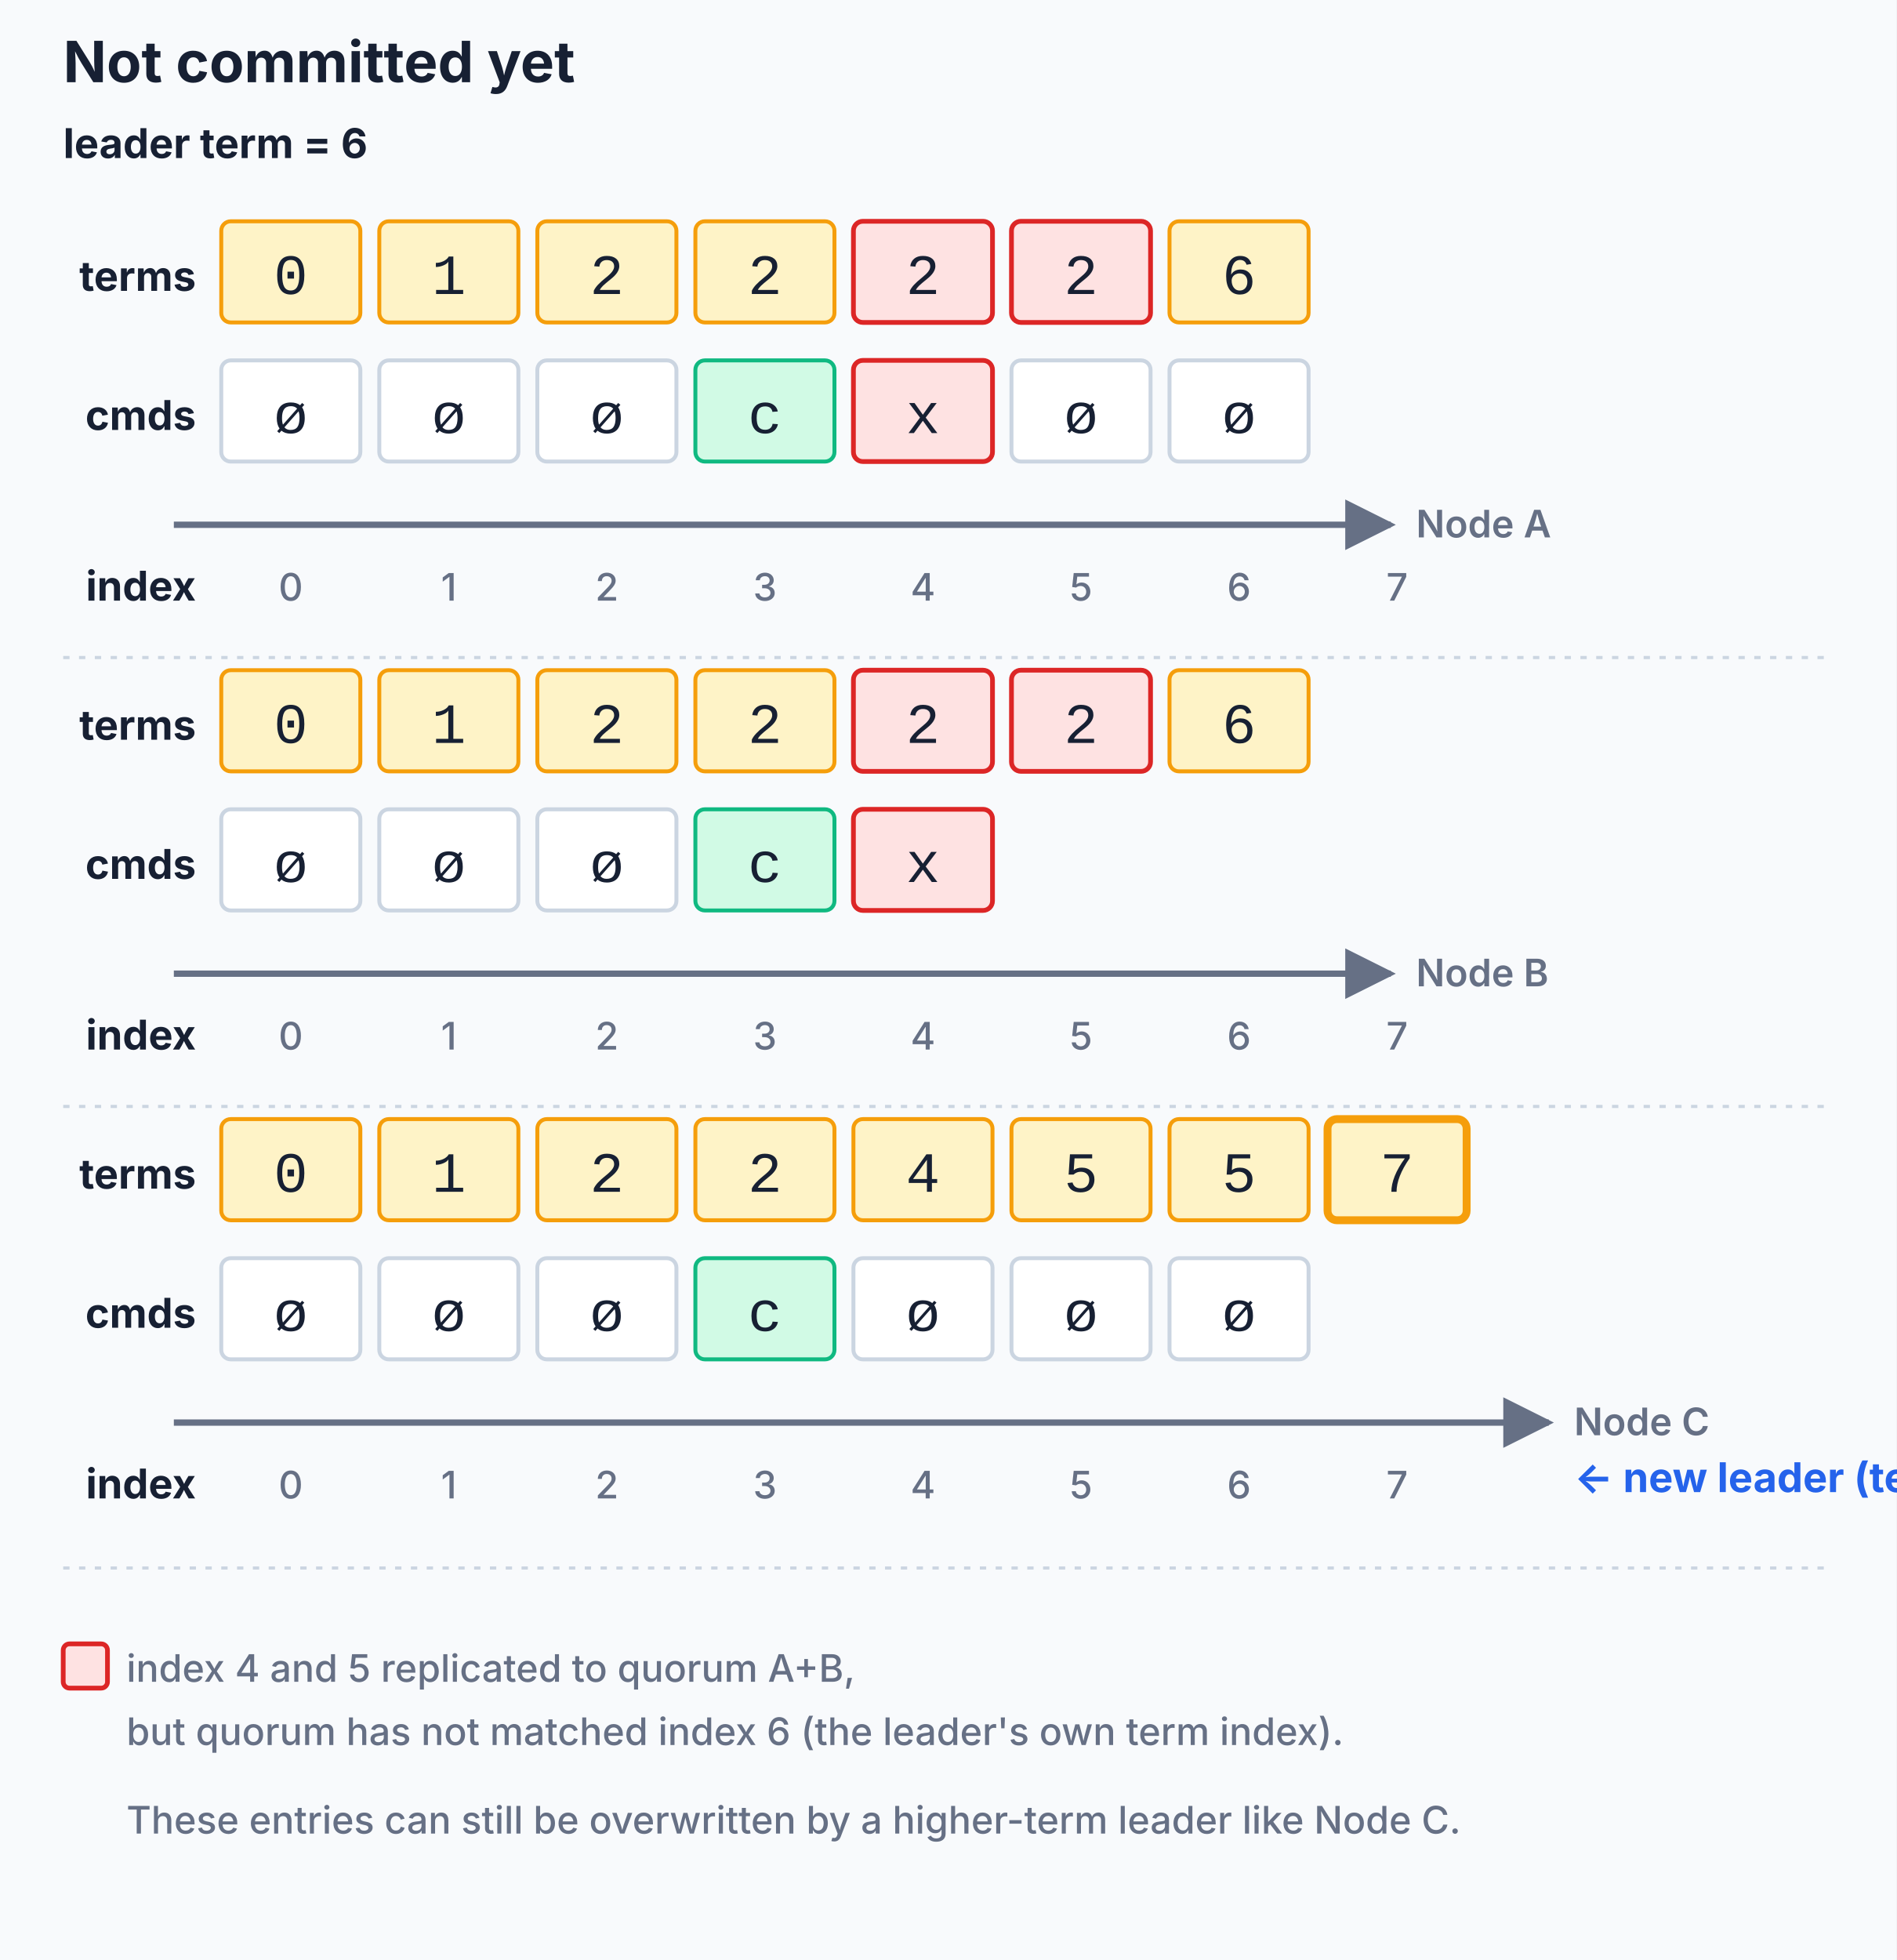
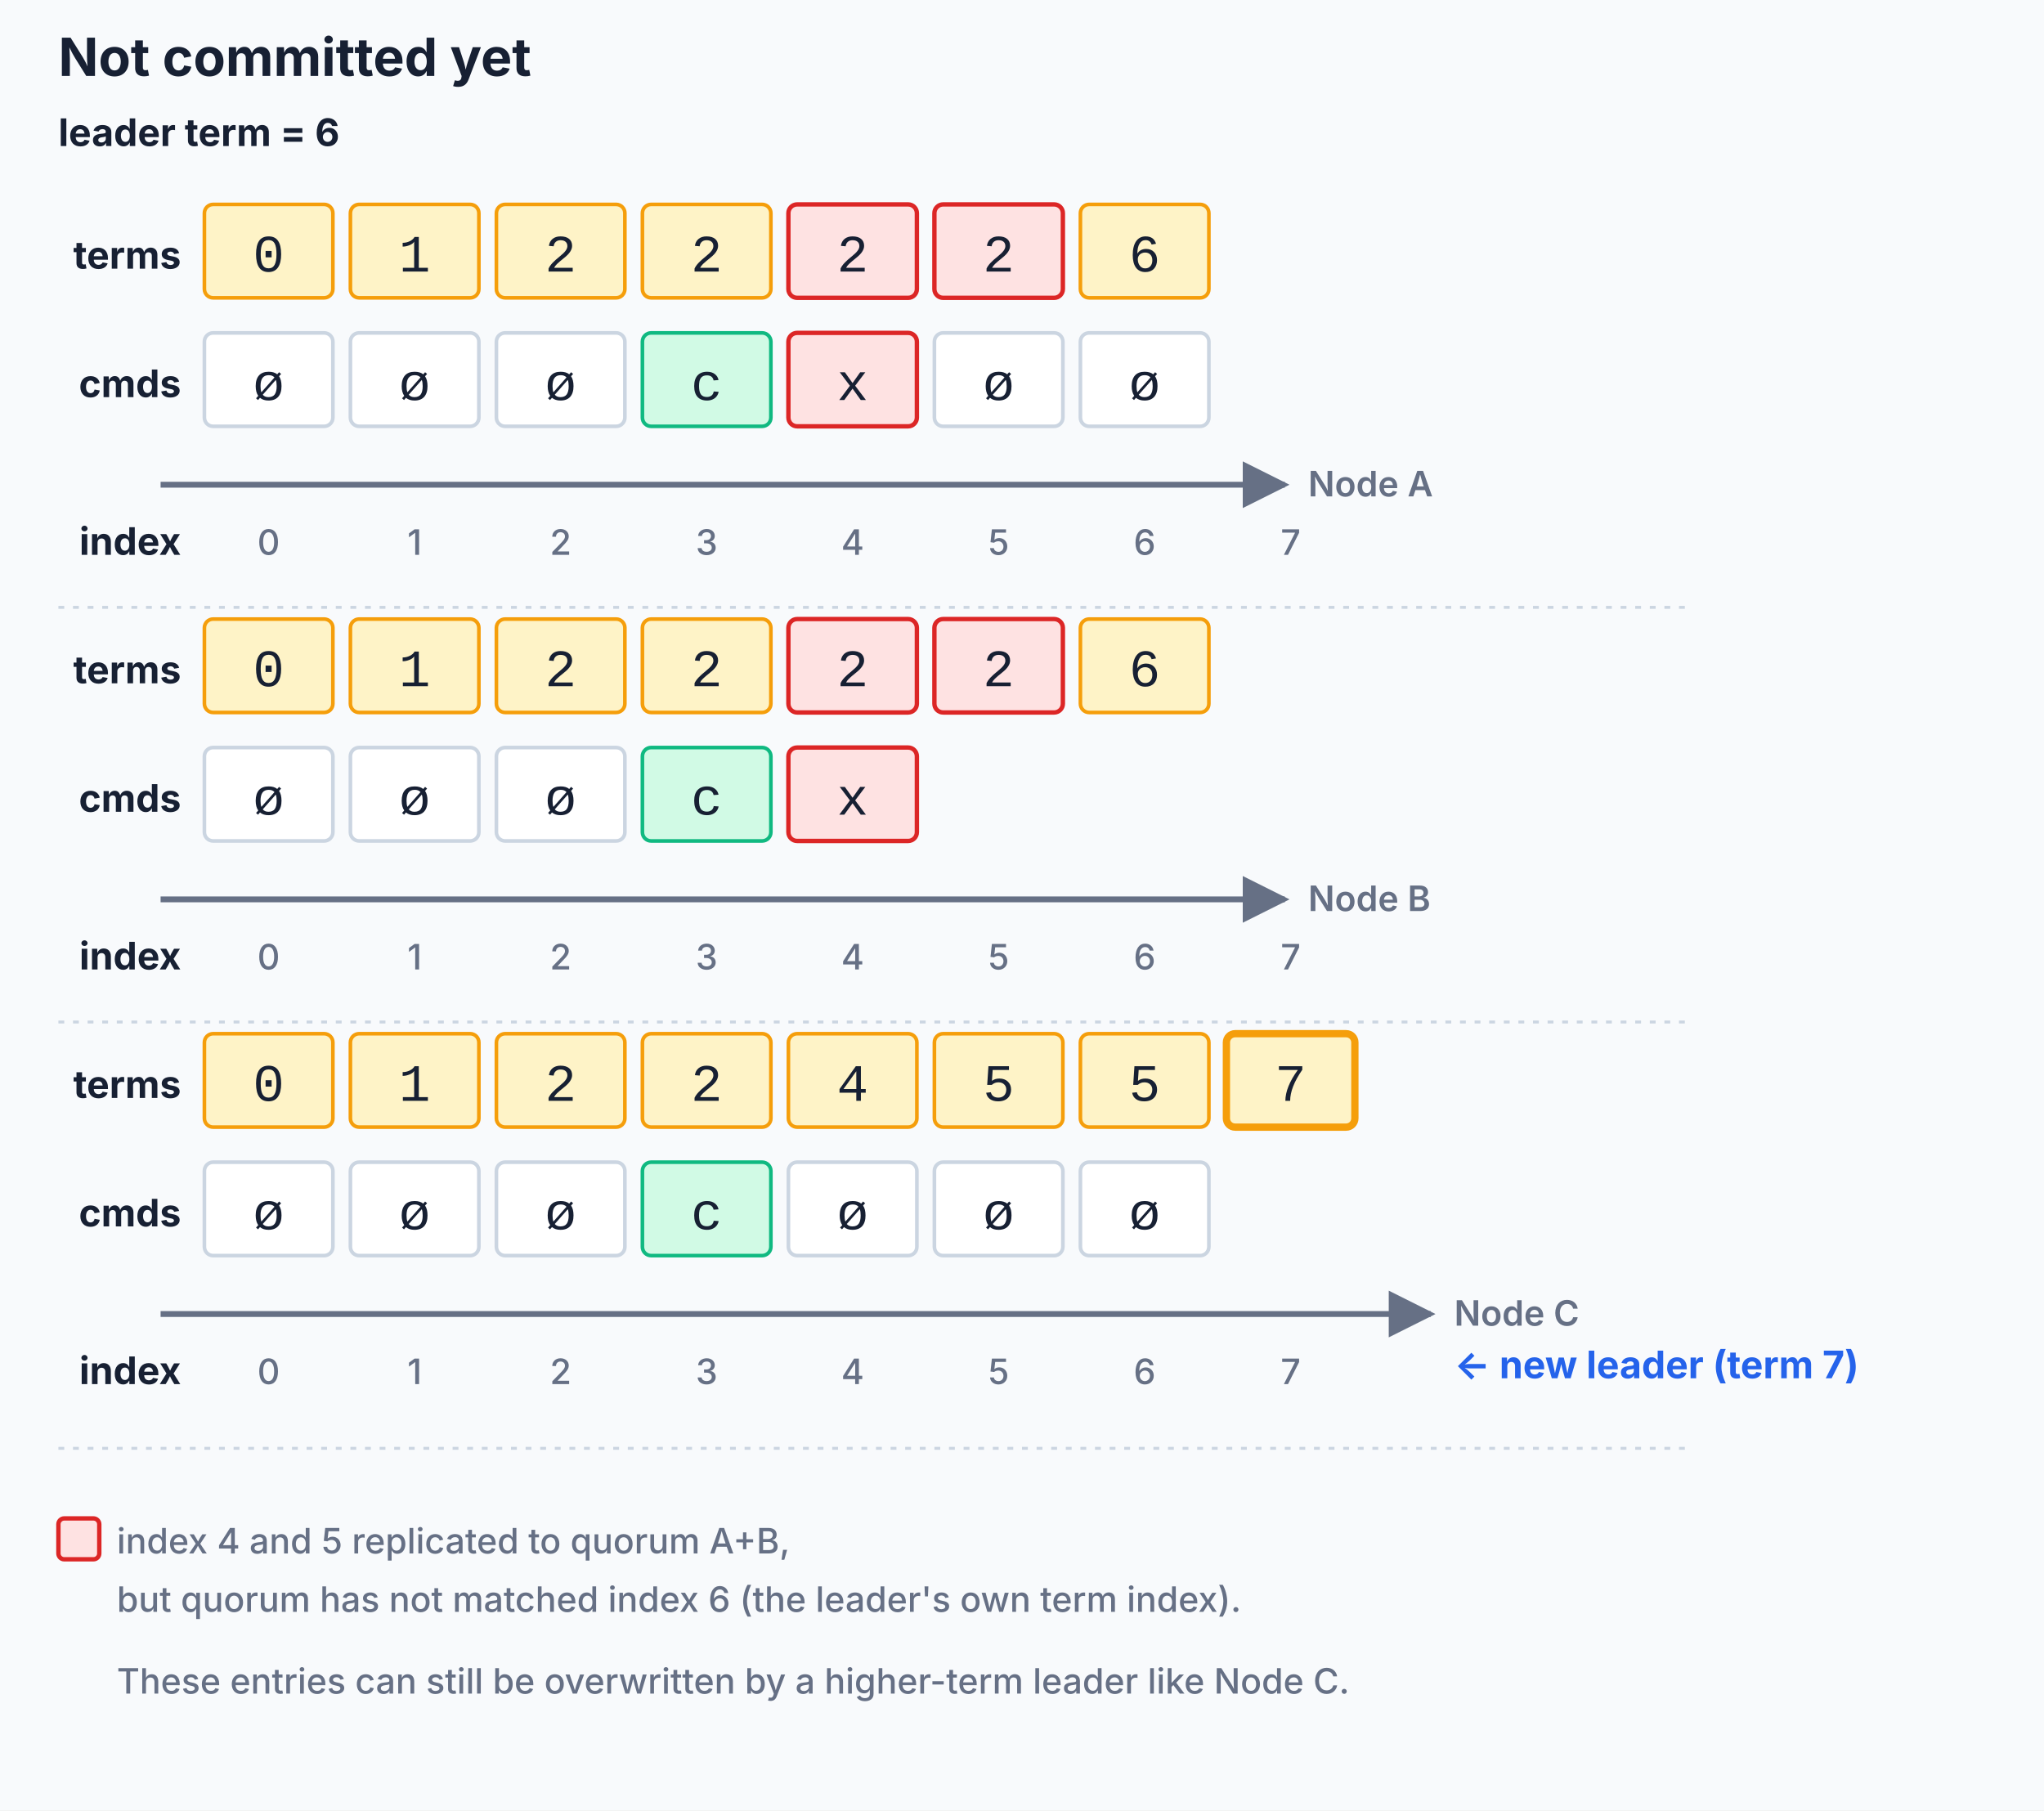
- <svg xmlns="http://www.w3.org/2000/svg" viewBox="0 0 600 620" role="img" aria-label="Not committed yet: quorum has not matched the leader's term index">
+ <svg xmlns="http://www.w3.org/2000/svg" viewBox="0 0 700 620" role="img" aria-label="Not committed yet: quorum has not matched the leader's term index">
  <style>
    svg { background: #f8fafc; color: #172033;
      font-family: Inter, ui-sans-serif, system-ui, -apple-system,
        BlinkMacSystemFont, "Segoe UI", sans-serif; }
    .canvas { fill: #f8fafc; }
    .title { fill: #172033; font-size: 18px; font-weight: 700; }
    .label { fill: #172033; font-size: 13px; font-weight: 650; }
    .node-label { fill: #667085; font-size: 12px; font-weight: 600; }
    .small { fill: #667085; font-size: 12px; font-weight: 500; }
    .code { fill: #172033; font-family: "SFMono-Regular", Consolas,
      "Liberation Mono", Menlo, monospace; font-size: 18px; }
    .label-strong { fill: #dc2626; font-size: 13px; font-weight: 700; }
    .label-leader { fill: #2563eb; font-size: 13px; font-weight: 700; }
    .entry { fill: #ffffff; stroke: #cbd5e1; stroke-width: 1.25; }
    .entry-term { fill: #fef3c7; stroke: #f59e0b; stroke-width: 1.25; }
    .entry-term-new { fill: #fef3c7; stroke: #f59e0b; stroke-width: 2.5; }
    .entry-cmd { fill: #d1fae5; stroke: #10b981; stroke-width: 1.25; }
    .entry-conflict { fill: #fee2e2; stroke: #dc2626; stroke-width: 1.5; }
    .arrow { fill: none; stroke: #667085; stroke-width: 2;
      marker-end: url("#arrowhead"); }
    .divider { stroke: #cbd5e1; stroke-width: 1; stroke-dasharray: 2 3; }
  </style>
  <defs>
    <marker id="arrowhead" viewBox="0 0 10 10" refX="9" refY="5" markerWidth="8" markerHeight="8" orient="auto">
      <path d="M0,0 L10,5 L0,10 Z" fill="#667085" />
    </marker>
  </defs>
-   <rect class="canvas" width="600" height="620" />
+   <rect class="canvas" width="700" height="620" />
  <text class="title" x="20" y="26">Not committed yet</text>
  <text class="label" x="20" y="50">leader term = 6</text>
  <text class="label" x="62" y="92" text-anchor="end">terms</text>
  <rect class="entry-term" x="70" y="70" width="44" height="32" rx="3" />
  <text class="code" x="92" y="93" text-anchor="middle">0</text>
  <rect class="entry-term" x="120" y="70" width="44" height="32" rx="3" />
  <text class="code" x="142" y="93" text-anchor="middle">1</text>
  <rect class="entry-term" x="170" y="70" width="44" height="32" rx="3" />
  <text class="code" x="192" y="93" text-anchor="middle">2</text>
  <rect class="entry-term" x="220" y="70" width="44" height="32" rx="3" />
  <text class="code" x="242" y="93" text-anchor="middle">2</text>
  <rect class="entry-conflict" x="270" y="70" width="44" height="32" rx="3" />
  <text class="code" x="292" y="93" text-anchor="middle">2</text>
  <rect class="entry-conflict" x="320" y="70" width="44" height="32" rx="3" />
  <text class="code" x="342" y="93" text-anchor="middle">2</text>
  <rect class="entry-term" x="370" y="70" width="44" height="32" rx="3" />
  <text class="code" x="392" y="93" text-anchor="middle">6</text>
  <text class="label" x="62" y="136" text-anchor="end">cmds</text>
  <rect class="entry" x="70" y="114" width="44" height="32" rx="3" />
  <text class="code" x="92" y="137" text-anchor="middle">ø</text>
  <rect class="entry" x="120" y="114" width="44" height="32" rx="3" />
  <text class="code" x="142" y="137" text-anchor="middle">ø</text>
  <rect class="entry" x="170" y="114" width="44" height="32" rx="3" />
  <text class="code" x="192" y="137" text-anchor="middle">ø</text>
  <rect class="entry-cmd" x="220" y="114" width="44" height="32" rx="3" />
  <text class="code" x="242" y="137" text-anchor="middle">c</text>
  <rect class="entry-conflict" x="270" y="114" width="44" height="32" rx="3" />
  <text class="code" x="292" y="137" text-anchor="middle">x</text>
  <rect class="entry" x="320" y="114" width="44" height="32" rx="3" />
  <text class="code" x="342" y="137" text-anchor="middle">ø</text>
  <rect class="entry" x="370" y="114" width="44" height="32" rx="3" />
  <text class="code" x="392" y="137" text-anchor="middle">ø</text>
  <line class="arrow" x1="55" y1="166" x2="440" y2="166" />
  <text class="node-label" x="448" y="170">Node A</text>
  <text class="label" x="62" y="190" text-anchor="end">index</text>
  <text class="small" x="92" y="190" text-anchor="middle">0</text>
  <text class="small" x="142" y="190" text-anchor="middle">1</text>
  <text class="small" x="192" y="190" text-anchor="middle">2</text>
  <text class="small" x="242" y="190" text-anchor="middle">3</text>
  <text class="small" x="292" y="190" text-anchor="middle">4</text>
  <text class="small" x="342" y="190" text-anchor="middle">5</text>
  <text class="small" x="392" y="190" text-anchor="middle">6</text>
  <text class="small" x="442" y="190" text-anchor="middle">7</text>
  <line class="divider" x1="20" y1="208" x2="580" y2="208" />
  <text class="label" x="62" y="234" text-anchor="end">terms</text>
  <rect class="entry-term" x="70" y="212" width="44" height="32" rx="3" />
  <text class="code" x="92" y="235" text-anchor="middle">0</text>
  <rect class="entry-term" x="120" y="212" width="44" height="32" rx="3" />
  <text class="code" x="142" y="235" text-anchor="middle">1</text>
  <rect class="entry-term" x="170" y="212" width="44" height="32" rx="3" />
  <text class="code" x="192" y="235" text-anchor="middle">2</text>
  <rect class="entry-term" x="220" y="212" width="44" height="32" rx="3" />
  <text class="code" x="242" y="235" text-anchor="middle">2</text>
  <rect class="entry-conflict" x="270" y="212" width="44" height="32" rx="3" />
  <text class="code" x="292" y="235" text-anchor="middle">2</text>
  <rect class="entry-conflict" x="320" y="212" width="44" height="32" rx="3" />
  <text class="code" x="342" y="235" text-anchor="middle">2</text>
  <rect class="entry-term" x="370" y="212" width="44" height="32" rx="3" />
  <text class="code" x="392" y="235" text-anchor="middle">6</text>
  <text class="label" x="62" y="278" text-anchor="end">cmds</text>
  <rect class="entry" x="70" y="256" width="44" height="32" rx="3" />
  <text class="code" x="92" y="279" text-anchor="middle">ø</text>
  <rect class="entry" x="120" y="256" width="44" height="32" rx="3" />
  <text class="code" x="142" y="279" text-anchor="middle">ø</text>
  <rect class="entry" x="170" y="256" width="44" height="32" rx="3" />
  <text class="code" x="192" y="279" text-anchor="middle">ø</text>
  <rect class="entry-cmd" x="220" y="256" width="44" height="32" rx="3" />
  <text class="code" x="242" y="279" text-anchor="middle">c</text>
  <rect class="entry-conflict" x="270" y="256" width="44" height="32" rx="3" />
  <text class="code" x="292" y="279" text-anchor="middle">x</text>
  <line class="arrow" x1="55" y1="308" x2="440" y2="308" />
  <text class="node-label" x="448" y="312">Node B</text>
  <text class="label" x="62" y="332" text-anchor="end">index</text>
  <text class="small" x="92" y="332" text-anchor="middle">0</text>
  <text class="small" x="142" y="332" text-anchor="middle">1</text>
  <text class="small" x="192" y="332" text-anchor="middle">2</text>
  <text class="small" x="242" y="332" text-anchor="middle">3</text>
  <text class="small" x="292" y="332" text-anchor="middle">4</text>
  <text class="small" x="342" y="332" text-anchor="middle">5</text>
  <text class="small" x="392" y="332" text-anchor="middle">6</text>
  <text class="small" x="442" y="332" text-anchor="middle">7</text>
  <line class="divider" x1="20" y1="350" x2="580" y2="350" />
  <text class="label" x="62" y="376" text-anchor="end">terms</text>
  <rect class="entry-term" x="70" y="354" width="44" height="32" rx="3" />
  <text class="code" x="92" y="377" text-anchor="middle">0</text>
  <rect class="entry-term" x="120" y="354" width="44" height="32" rx="3" />
  <text class="code" x="142" y="377" text-anchor="middle">1</text>
  <rect class="entry-term" x="170" y="354" width="44" height="32" rx="3" />
  <text class="code" x="192" y="377" text-anchor="middle">2</text>
  <rect class="entry-term" x="220" y="354" width="44" height="32" rx="3" />
  <text class="code" x="242" y="377" text-anchor="middle">2</text>
  <rect class="entry-term" x="270" y="354" width="44" height="32" rx="3" />
  <text class="code" x="292" y="377" text-anchor="middle">4</text>
  <rect class="entry-term" x="320" y="354" width="44" height="32" rx="3" />
  <text class="code" x="342" y="377" text-anchor="middle">5</text>
  <rect class="entry-term" x="370" y="354" width="44" height="32" rx="3" />
  <text class="code" x="392" y="377" text-anchor="middle">5</text>
  <rect class="entry-term-new" x="420" y="354" width="44" height="32" rx="3" />
  <text class="code" x="442" y="377" text-anchor="middle">7</text>
  <text class="label" x="62" y="420" text-anchor="end">cmds</text>
  <rect class="entry" x="70" y="398" width="44" height="32" rx="3" />
  <text class="code" x="92" y="421" text-anchor="middle">ø</text>
  <rect class="entry" x="120" y="398" width="44" height="32" rx="3" />
  <text class="code" x="142" y="421" text-anchor="middle">ø</text>
  <rect class="entry" x="170" y="398" width="44" height="32" rx="3" />
  <text class="code" x="192" y="421" text-anchor="middle">ø</text>
  <rect class="entry-cmd" x="220" y="398" width="44" height="32" rx="3" />
  <text class="code" x="242" y="421" text-anchor="middle">c</text>
  <rect class="entry" x="270" y="398" width="44" height="32" rx="3" />
  <text class="code" x="292" y="421" text-anchor="middle">ø</text>
  <rect class="entry" x="320" y="398" width="44" height="32" rx="3" />
  <text class="code" x="342" y="421" text-anchor="middle">ø</text>
  <rect class="entry" x="370" y="398" width="44" height="32" rx="3" />
  <text class="code" x="392" y="421" text-anchor="middle">ø</text>
  <line class="arrow" x1="55" y1="450" x2="490" y2="450" />
  <text class="node-label" x="498" y="454">Node C</text>
  <text class="label-leader" x="498" y="472">← new leader (term 7)</text>
  <text class="label" x="62" y="474" text-anchor="end">index</text>
  <text class="small" x="92" y="474" text-anchor="middle">0</text>
  <text class="small" x="142" y="474" text-anchor="middle">1</text>
  <text class="small" x="192" y="474" text-anchor="middle">2</text>
  <text class="small" x="242" y="474" text-anchor="middle">3</text>
  <text class="small" x="292" y="474" text-anchor="middle">4</text>
  <text class="small" x="342" y="474" text-anchor="middle">5</text>
  <text class="small" x="392" y="474" text-anchor="middle">6</text>
  <text class="small" x="442" y="474" text-anchor="middle">7</text>
  <line class="divider" x1="20" y1="496" x2="580" y2="496" />
  <rect class="entry-conflict" x="20" y="520" width="14" height="14" rx="2" />
  <text class="small" x="40" y="532">index 4 and 5 replicated to quorum A+B,</text>
  <text class="small" x="40" y="552">but quorum has not matched index 6 (the leader's own term index).</text>
  <text class="small" x="40" y="580">These entries can still be overwritten by a higher-term leader like Node C.</text>
</svg>
